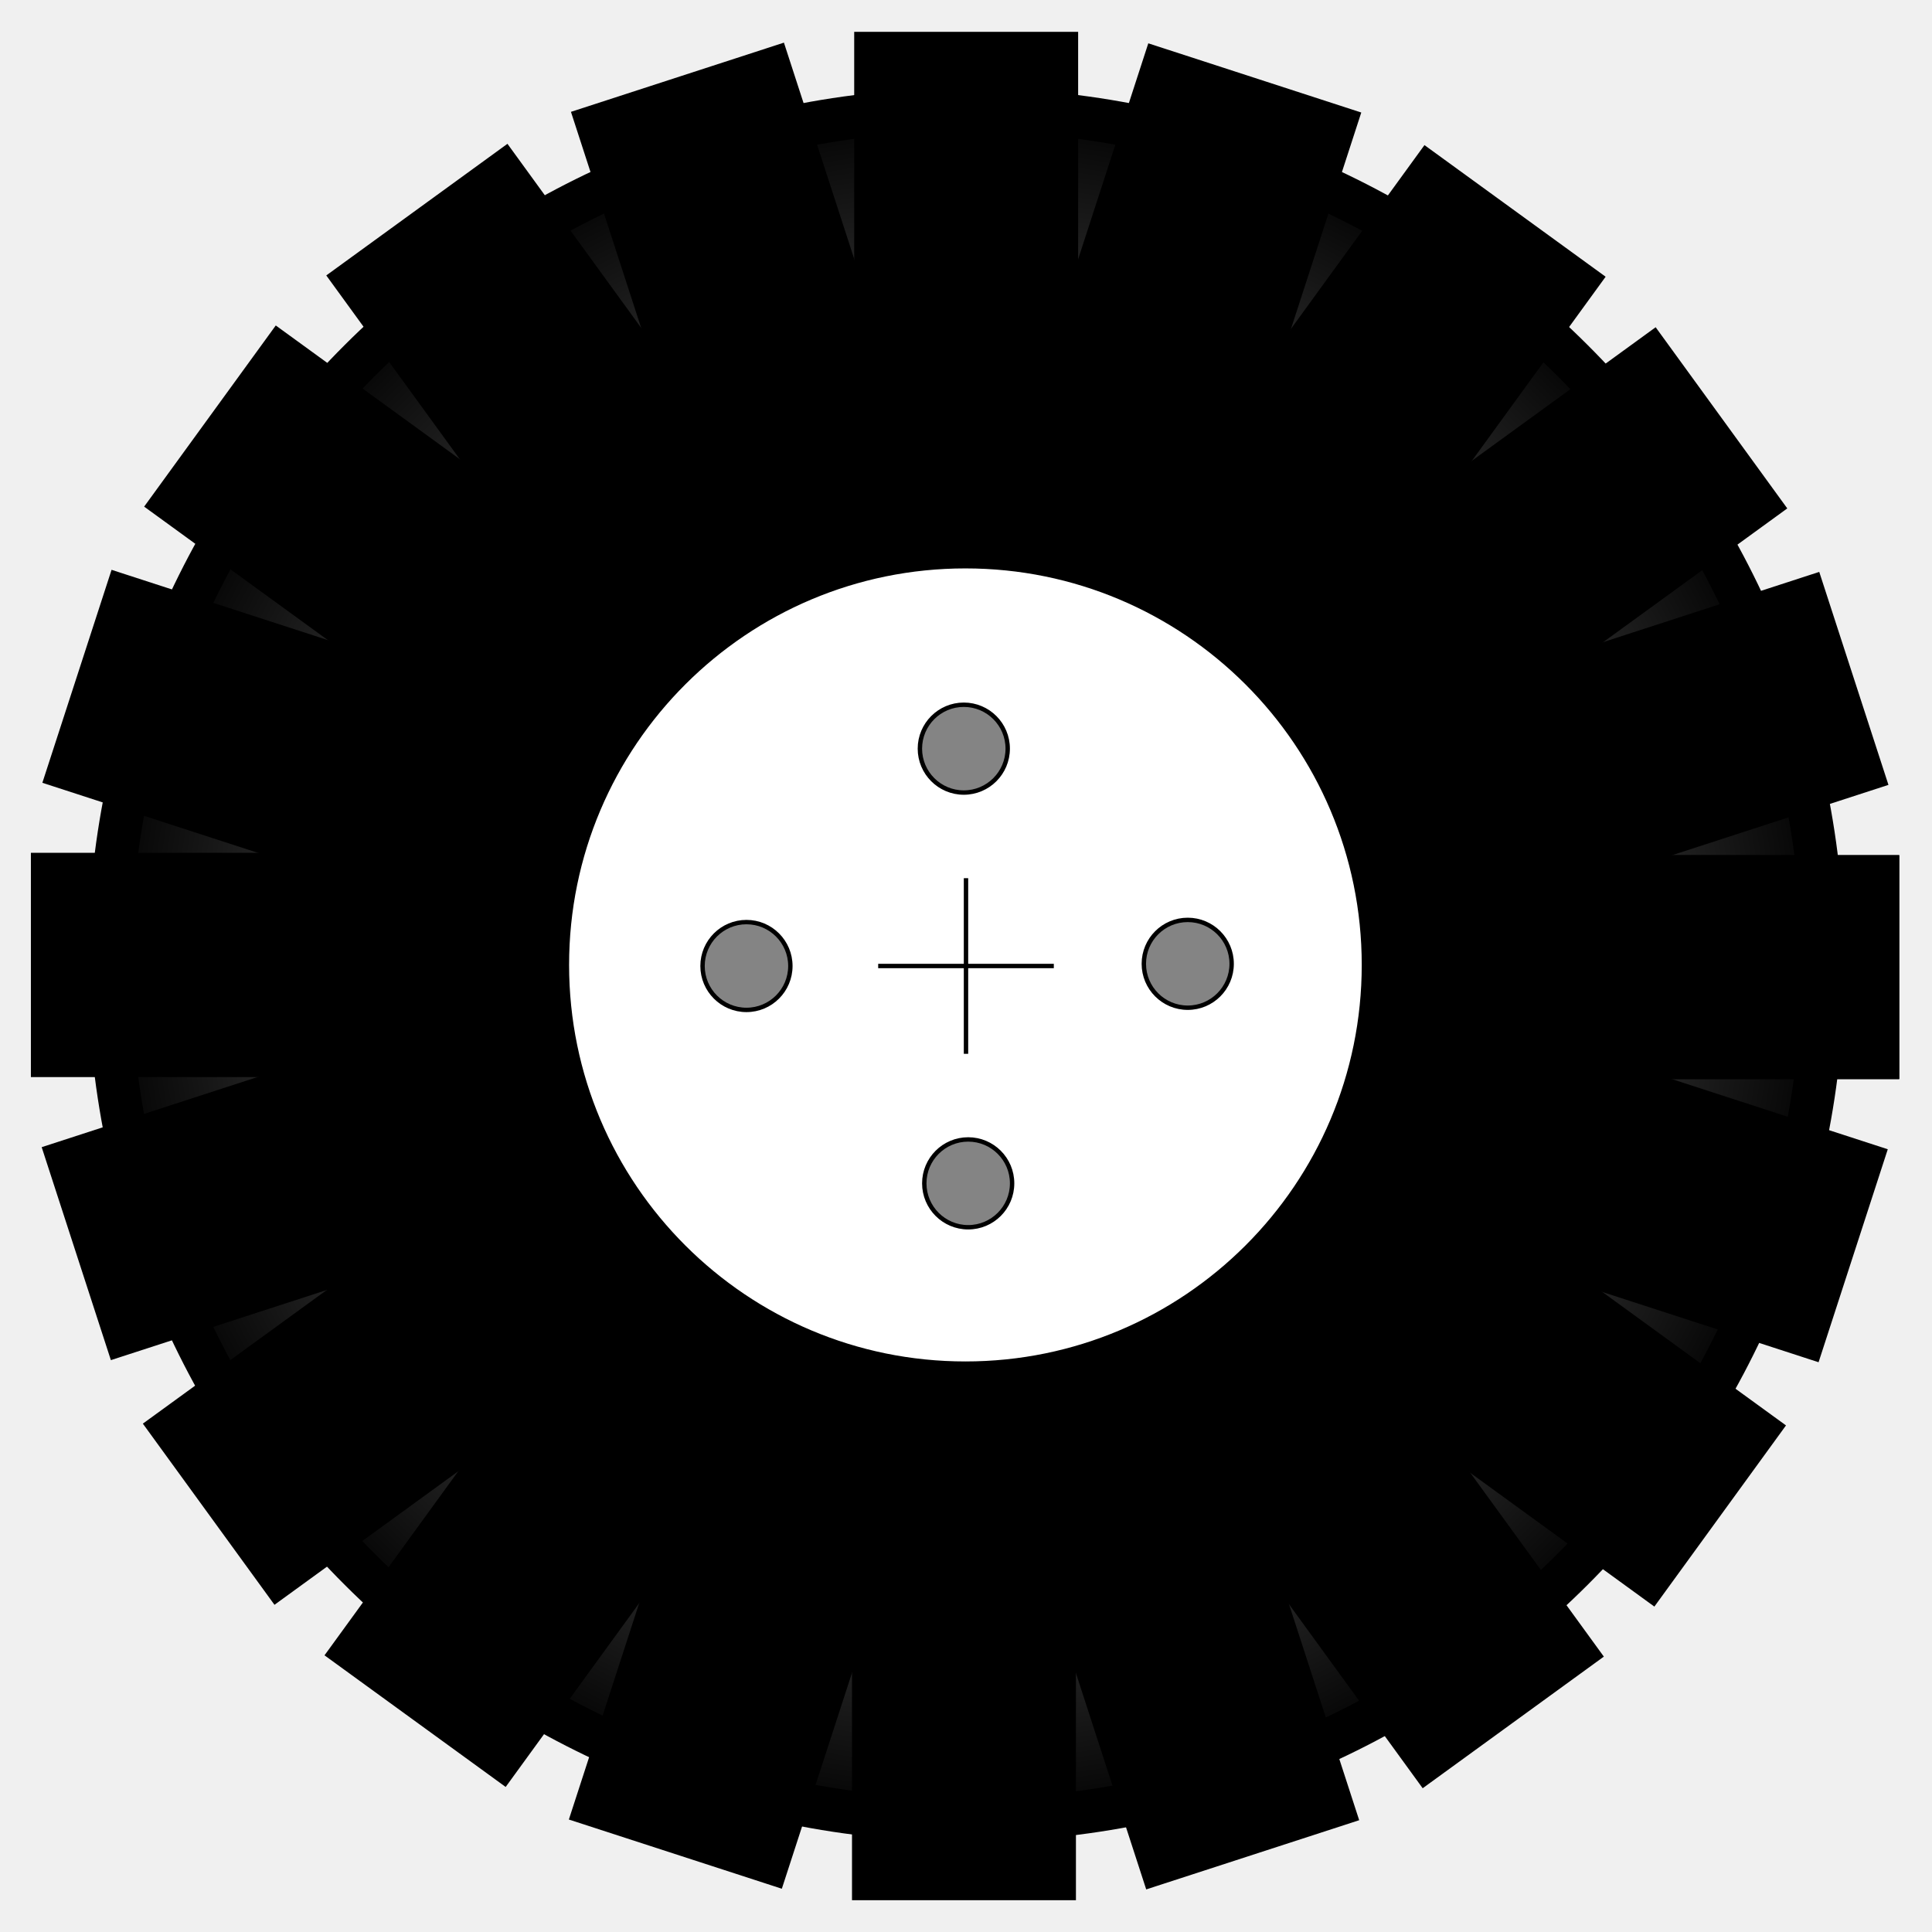
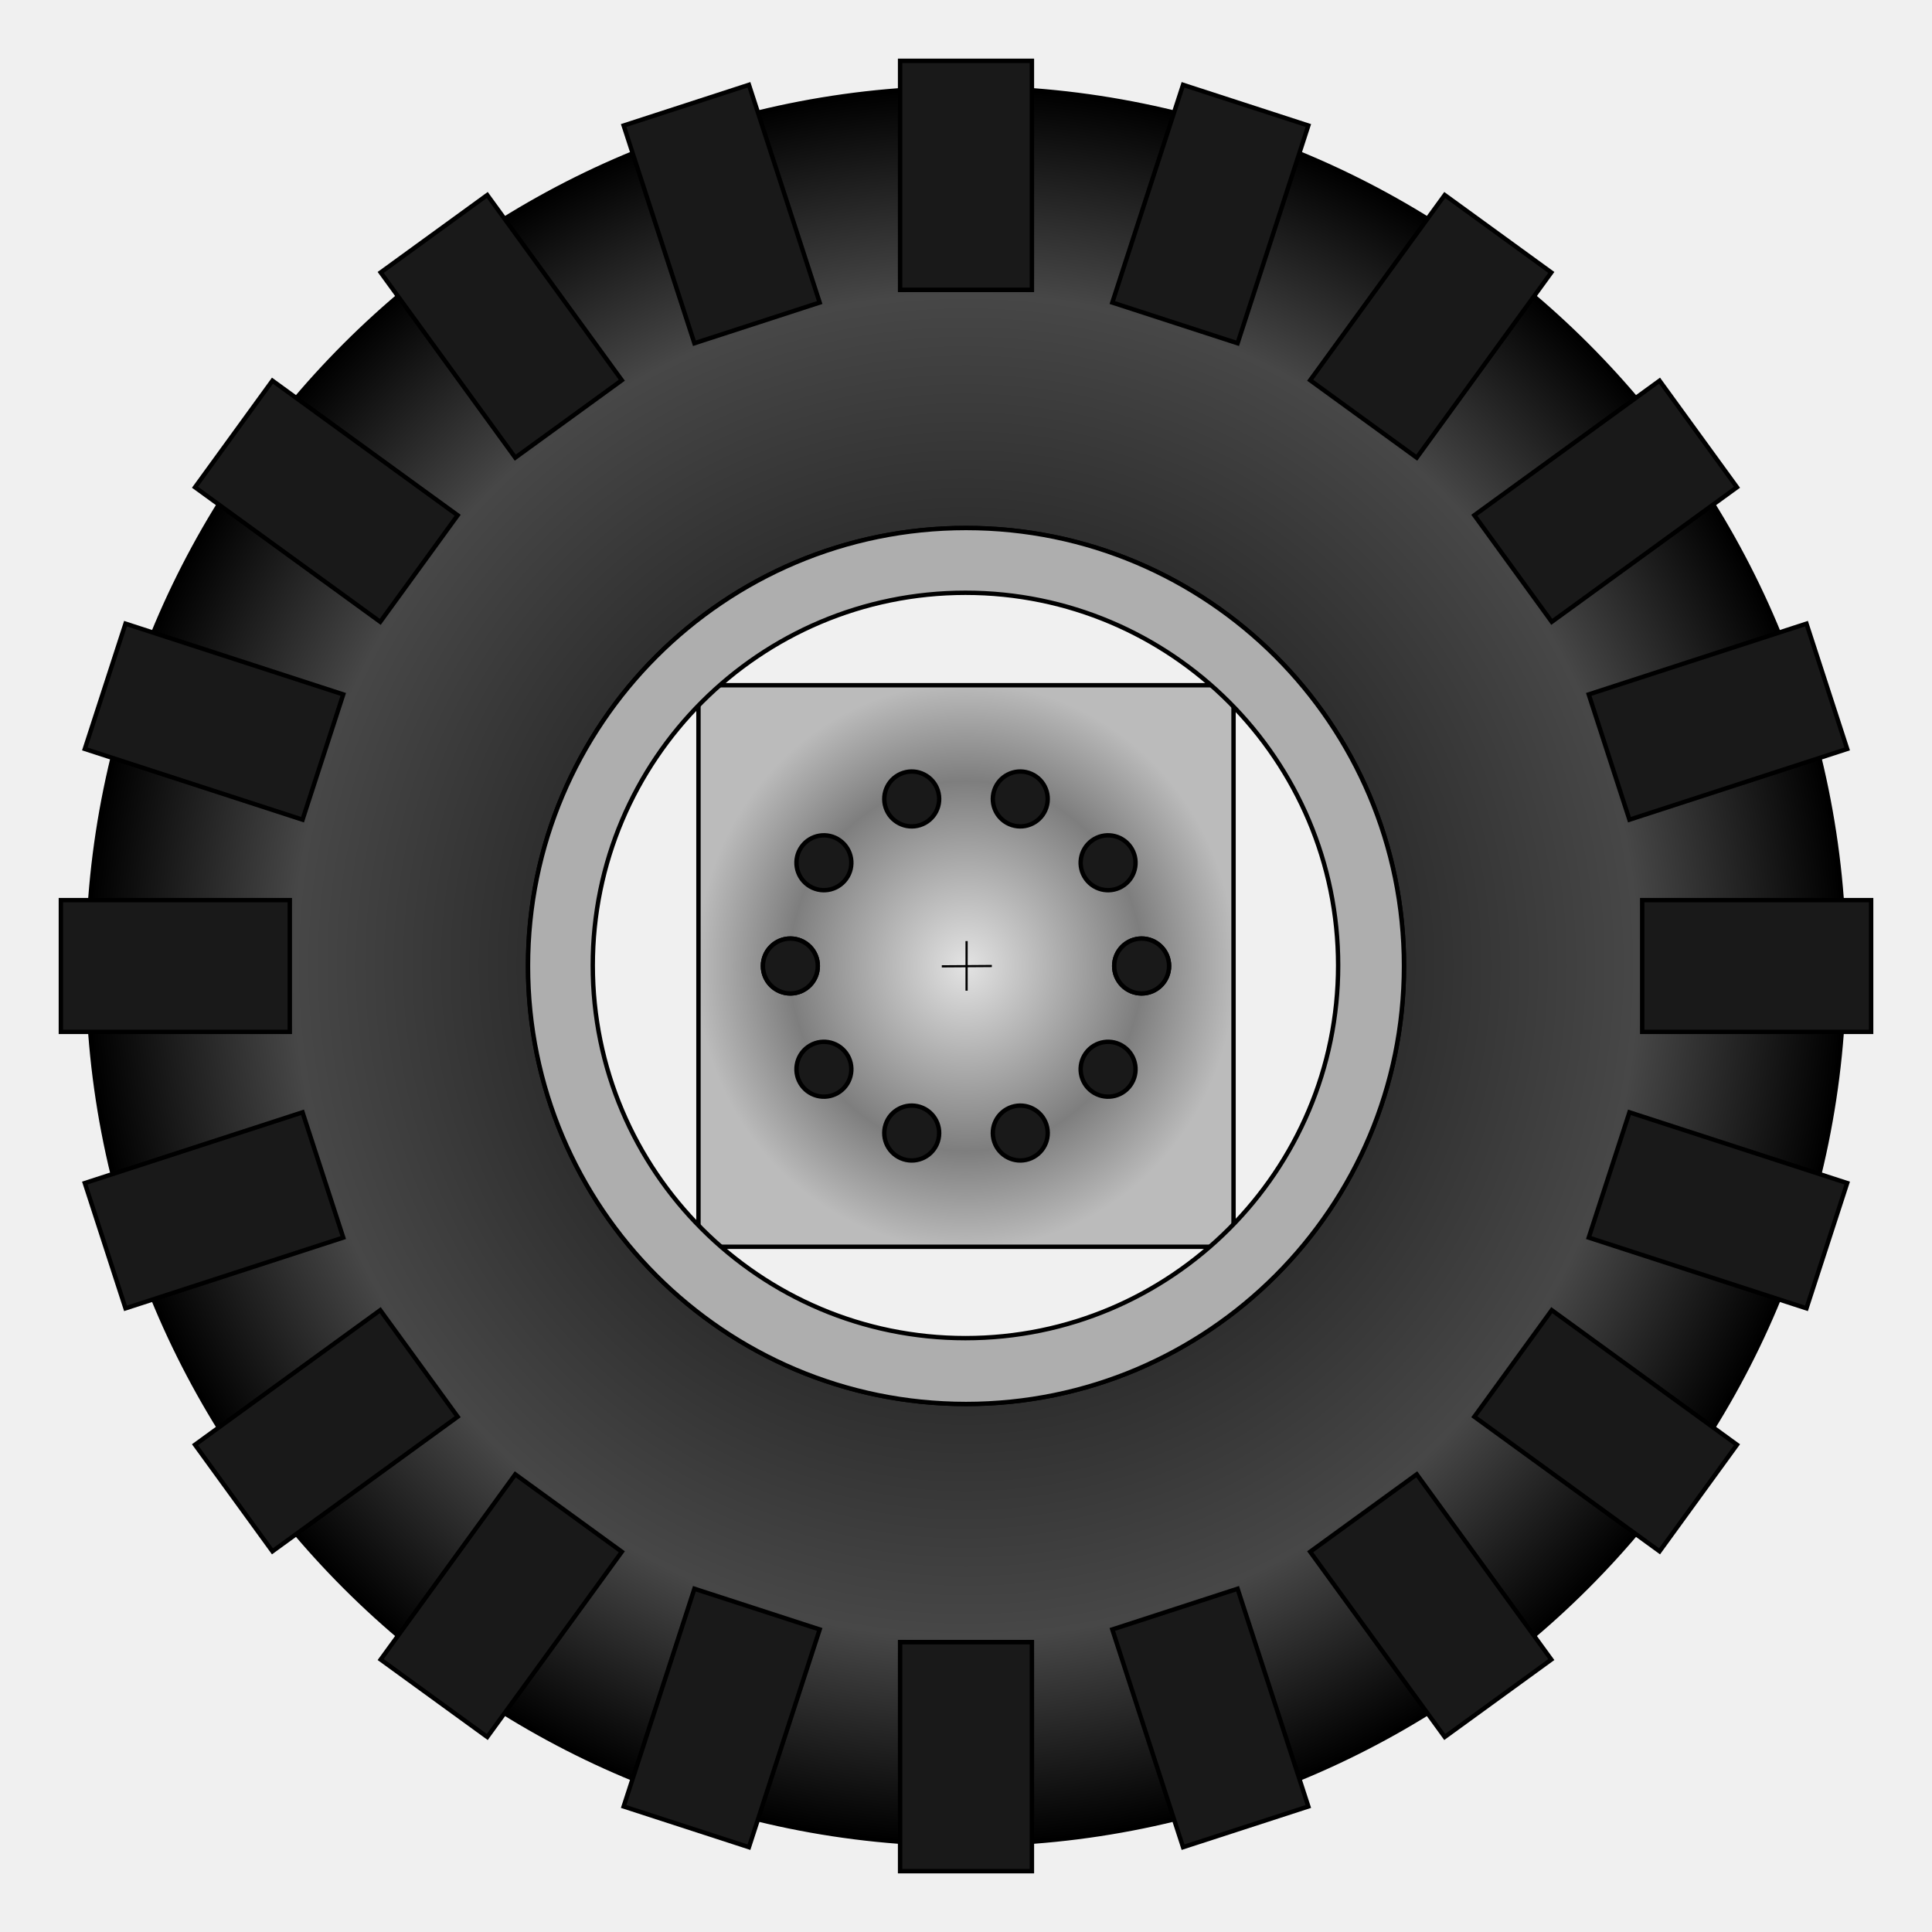
- <svg xmlns="http://www.w3.org/2000/svg" xmlns:xlink="http://www.w3.org/1999/xlink" height="3118.11" width="3118.11" id="svg2" version="1.0">
-   <defs id="defs4">
-     <linearGradient id="linearGradient10190">
-       <stop id="stop10192" offset="0" style="stop-color:#000000;stop-opacity:1;" />
-       <stop style="stop-color:#000000;stop-opacity:1;" offset="0.531" id="stop10198" />
-       <stop style="stop-color:#2c2c2c;stop-opacity:1;" offset="0.753" id="stop10196" />
-       <stop id="stop10194" offset="1" style="stop-color:#000000;stop-opacity:1;" />
+ <svg xmlns="http://www.w3.org/2000/svg" xmlns:xlink="http://www.w3.org/1999/xlink" height="3118.11" width="3118.11" id="svg2491" version="1.0">
+   <defs id="defs2493">
+     <linearGradient id="linearGradient11332">
+       <stop style="stop-color:#e3e3e3;stop-opacity:1;" offset="0" id="stop11334" />
+       <stop id="stop11340" offset="0.654" style="stop-color:#7e7e7e;stop-opacity:1;" />
+       <stop style="stop-color:#bbbbbb;stop-opacity:1;" offset="1" id="stop11336" />
    </linearGradient>
-     <linearGradient id="linearGradient6284">
-       <stop style="stop-color:#000000;stop-opacity:1;" offset="0" id="stop6286" />
-       <stop style="stop-color:#000000;stop-opacity:0;" offset="1" id="stop6288" />
+     <linearGradient id="linearGradient5508">
+       <stop style="stop-color:#000000;stop-opacity:1;" offset="0" id="stop5510" />
+       <stop id="stop6485" offset="0.765" style="stop-color:#474747;stop-opacity:1;" />
+       <stop style="stop-color:#000000;stop-opacity:1;" offset="1" id="stop5512" />
    </linearGradient>
-     <radialGradient xlink:href="#linearGradient10190" id="radialGradient10188" cx="1409.557" cy="1401.79" fx="1409.557" fy="1401.79" r="1444.99" gradientTransform="matrix(1,0,0,0.9892509,0,15.06799)" gradientUnits="userSpaceOnUse" />
+     <radialGradient xlink:href="#linearGradient5508" id="radialGradient5514" cx="1559.047" cy="1559.047" fx="1559.047" fy="1559.047" r="1417.328" gradientUnits="userSpaceOnUse" />
+     <radialGradient xlink:href="#linearGradient11332" id="radialGradient11338" cx="1559.055" cy="1559.055" fx="1559.055" fy="1559.055" r="435.335" gradientTransform="matrix(1,0,0,1.049059,0,-76.48512)" gradientUnits="userSpaceOnUse" />
  </defs>
  <g id="layer1">
-     <path style="opacity:1;fill:url(#radialGradient10188);fill-opacity:1;stroke:#000000;stroke-width:70.866;stroke-miterlimit:4;stroke-dasharray:none;stroke-opacity:1" id="path2160" d="M 2819.113 1401.79 A 1409.557 1394.024 0 1 1  0,1401.79 A 1409.557 1394.024 0 1 1  2819.113 1401.79 z" transform="matrix(0.9810895,0,0,0.9892352,176.4216,170.6223)" />
-     <path style="opacity:1;fill:#ffffff;fill-opacity:1;stroke:#000000;stroke-width:70.866;stroke-miterlimit:4;stroke-dasharray:none;stroke-opacity:1" id="path3138" d="M 2085.212 1409.557 A 673.714 702.837 0 1 1  737.784,1409.557 A 673.714 702.837 0 1 1  2085.212 1409.557 z" transform="matrix(1.002119,0,0,0.9588684,143.6199,205.7434)" />
-     <g id="g11221" transform="translate(142,140)">
-       <rect y="1240.157" x="-88.583" height="354.331" width="840.093" id="rect10248" style="opacity:1;fill:#000000;fill-opacity:1;stroke:#000000;stroke-width:7.087;stroke-miterlimit:4;stroke-dasharray:none;stroke-opacity:1" />
-       <rect y="1243.701" x="2079.592" height="354.331" width="840.093" id="rect11219" style="opacity:1;fill:#000000;fill-opacity:1;stroke:#000000;stroke-width:7.087;stroke-miterlimit:4;stroke-dasharray:none;stroke-opacity:1" />
+     <rect style="opacity:1;fill:url(#radialGradient11338);fill-opacity:1.0;fill-rule:nonzero;stroke:#000000;stroke-width:7.087;stroke-miterlimit:4;stroke-dasharray:none;stroke-opacity:1" id="rect3494" width="863.583" height="906.297" x="1127.264" y="1105.907" />
+     <path style="fill:url(#radialGradient5514);fill-opacity:1.0;fill-rule:nonzero;stroke:#000000;stroke-width:7.087;stroke-miterlimit:4;stroke-opacity:1;stroke-dasharray:none" d="M 1559.062 141.719 C 776.7 141.719 141.719 776.7 141.719 1559.062 C 141.719 2341.425 776.7 2976.375 1559.062 2976.375 C 2341.425 2976.375 2976.375 2341.425 2976.375 1559.062 C 2976.375 776.7 2341.425 141.719 1559.062 141.719 z M 1559.062 852.156 C 1949.268 852.156 2265.938 1168.857 2265.938 1559.062 C 2265.937 1949.268 1949.268 2265.938 1559.062 2265.938 C 1168.857 2265.937 852.156 1949.268 852.156 1559.062 C 852.156 1168.857 1168.857 852.156 1559.062 852.156 z " id="path2519" />
+     <path style="fill:#aeaeae;fill-opacity:1;fill-rule:nonzero;stroke:#000000;stroke-width:7.087;stroke-miterlimit:4;stroke-opacity:1;stroke-dasharray:none" d="M 1559.062 852.156 C 1168.857 852.156 852.156 1168.857 852.156 1559.062 C 852.156 1949.268 1168.857 2265.937 1559.062 2265.938 C 1949.268 2265.938 2265.937 1949.268 2265.938 1559.062 C 2265.938 1168.857 1949.268 852.156 1559.062 852.156 z M 1558.156 956.688 C 1890.172 956.687 2159.656 1226.14 2159.656 1558.156 C 2159.656 1890.173 1890.173 2159.656 1558.156 2159.656 C 1226.14 2159.656 956.688 1890.173 956.688 1558.156 C 956.687 1226.14 1226.14 956.688 1558.156 956.688 z " id="path3492" />
+     <g id="g16239">
+       <rect y="98.242" x="1452.756" height="369.475" width="212.598" id="rect15266" style="opacity:1;fill:#191919;fill-opacity:1;fill-rule:nonzero;stroke:#000000;stroke-width:7.087;stroke-miterlimit:4;stroke-dasharray:none;stroke-opacity:1" />
+       <rect y="2650.394" x="1452.756" height="369.475" width="212.598" id="rect16237" style="opacity:1;fill:#191919;fill-opacity:1;fill-rule:nonzero;stroke:#000000;stroke-width:7.087;stroke-miterlimit:4;stroke-dasharray:none;stroke-opacity:1" />
    </g>
-     <use x="0" y="0" xlink:href="#g11221" id="use11225" width="2834.646" height="2834.646" />
-     <use x="0" y="0" xlink:href="#g11221" transform="matrix(0.9510565,0.309017,-0.309017,0.9510565,558.0186,-405.0018)" id="use11227" width="2834.646" height="2834.646" />
-     <use x="0" y="0" xlink:href="#g11221" transform="matrix(0.809017,0.5877853,-0.5877853,0.809017,1213.883,-617.7448)" id="use11229" width="2834.646" height="2834.646" />
-     <use x="0" y="0" xlink:href="#g11221" transform="matrix(0.5877853,0.809017,-0.809017,0.5877853,1903.375,-617.4033)" id="use11231" width="2834.646" height="2834.646" />
-     <use x="0" y="0" xlink:href="#g11221" transform="matrix(0.309017,0.9510565,-0.9510565,0.309017,2559.03,-404.011)" id="use11233" width="2834.646" height="2834.646" />
-     <use x="0" y="0" xlink:href="#g11221" transform="matrix(0,1,-1,0,3116.646,1.54322)" id="use11235" width="2834.646" height="2834.646" />
-     <use x="0" y="0" xlink:href="#g11221" transform="matrix(-0.309017,0.9510565,-0.9510565,-0.309017,3521.644,559.5618)" id="use11237" width="2834.646" height="2834.646" />
-     <use x="0" y="0" xlink:href="#g11221" transform="matrix(-0.5877853,0.809017,-0.809017,-0.5877853,3734.39,1215.426)" id="use11239" width="2834.646" height="2834.646" />
-     <use x="0" y="0" xlink:href="#g11221" transform="matrix(-0.809017,0.5877853,-0.5877853,-0.809017,3734.049,1904.918)" id="use11241" width="2834.646" height="2834.646" />
-     <use x="0" y="0" xlink:href="#g11221" transform="matrix(-0.9510565,0.309017,-0.309017,-0.9510565,3520.654,2560.573)" id="use11243" width="2834.646" height="2834.646" />
-     <path style="fill:none;fill-rule:evenodd;stroke:#000000;stroke-width:7.087;stroke-linecap:butt;stroke-linejoin:miter;stroke-opacity:1;stroke-miterlimit:4;stroke-dasharray:none" d="M 1417.323,1559.055 L 1700.787,1559.055" id="path2207" />
-     <path style="fill:none;fill-rule:evenodd;stroke:#000000;stroke-width:7.087;stroke-linecap:butt;stroke-linejoin:miter;stroke-opacity:1;stroke-miterlimit:4;stroke-dasharray:none" d="M 1559.055,1417.323 L 1559.055,1700.787" id="path2209" />
-     <path style="opacity:1;fill:#848484;fill-opacity:1;stroke:#000000;stroke-width:7.087;stroke-miterlimit:4;stroke-dasharray:none;stroke-opacity:1" id="path2211" d="M 1275.591 1559.055 A 70.866 70.866 0 1 1  1133.858,1559.055 A 70.866 70.866 0 1 1  1275.591 1559.055 z" />
-     <path style="opacity:1;fill:#848484;fill-opacity:1;stroke:#000000;stroke-width:7.087;stroke-miterlimit:4;stroke-dasharray:none;stroke-opacity:1" id="path3317" d="M 1275.591 1559.055 A 70.866 70.866 0 1 1  1133.858,1559.055 A 70.866 70.866 0 1 1  1275.591 1559.055 z" transform="translate(350.7874,-350.7873)" />
-     <path style="opacity:1;fill:#848484;fill-opacity:1;stroke:#000000;stroke-width:7.087;stroke-miterlimit:4;stroke-dasharray:none;stroke-opacity:1" id="path3319" d="M 1275.591 1559.055 A 70.866 70.866 0 1 1  1133.858,1559.055 A 70.866 70.866 0 1 1  1275.591 1559.055 z" transform="translate(712.2048,-3.54325)" />
-     <path style="opacity:1;fill:#848484;fill-opacity:1;stroke:#000000;stroke-width:7.087;stroke-miterlimit:4;stroke-dasharray:none;stroke-opacity:1" id="path3321" d="M 1275.591 1559.055 A 70.866 70.866 0 1 1  1133.858,1559.055 A 70.866 70.866 0 1 1  1275.591 1559.055 z" transform="translate(357.8741,350.7875)" />
+     <use x="0" y="0" xlink:href="#g16239" id="use16243" />
+     <use x="0" y="0" xlink:href="#g16239" transform="matrix(0.9510565,0.309017,-0.309017,0.9510565,558.0801,-405.4689)" id="use16245" />
+     <use x="0" y="0" xlink:href="#g16239" transform="matrix(0.809017,0.5877853,-0.5877853,0.809017,1214.143,-618.6366)" id="use16247" />
+     <use x="0" y="0" xlink:href="#g16239" transform="matrix(0.5877853,0.809017,-0.809017,0.5877853,1903.967,-618.6366)" id="use16249" />
+     <use x="0" y="0" xlink:href="#g16239" transform="matrix(0.309017,0.9510565,-0.9510565,0.309017,2560.03,-405.4689)" id="use16251" />
+     <use x="0" y="0" xlink:href="#g16239" transform="matrix(0,1,-1,0,3118.11,-3.0517578e-5)" id="use16253" />
+     <use x="0" y="0" xlink:href="#g16239" transform="matrix(-0.309017,0.9510565,-0.9510565,-0.309017,3523.579,558.0801)" id="use16255" />
+     <use x="0" y="0" xlink:href="#g16239" transform="matrix(-0.5877853,0.809017,-0.809017,-0.5877853,3736.747,1214.142)" id="use16257" />
+     <use x="0" y="0" xlink:href="#g16239" transform="matrix(-0.809017,0.5877853,-0.5877853,-0.809017,3736.747,1903.967)" id="use16259" />
+     <use x="0" y="0" xlink:href="#g16239" transform="matrix(-0.9510565,0.309017,-0.309017,-0.9510565,3523.579,2560.03)" id="use16261" />
+     <g id="g16275">
+       <path d="M 1319.882 1559.055 A 44.291 44.291 0 1 1  1231.299,1559.055 A 44.291 44.291 0 1 1  1319.882 1559.055 z" id="path16271" style="opacity:1;fill:#191919;fill-opacity:1;fill-rule:nonzero;stroke:#000000;stroke-width:7.087;stroke-miterlimit:4;stroke-dasharray:none;stroke-opacity:1" />
+       <path transform="translate(566.9291,-4.6289063e-5)" d="M 1319.882 1559.055 A 44.291 44.291 0 1 1  1231.299,1559.055 A 44.291 44.291 0 1 1  1319.882 1559.055 z" id="path16273" style="opacity:1;fill:#191919;fill-opacity:1;fill-rule:nonzero;stroke:#000000;stroke-width:7.087;stroke-miterlimit:4;stroke-dasharray:none;stroke-opacity:1" />
+     </g>
+     <use x="0" y="0" xlink:href="#g16275" id="use16279" />
+     <use x="0" y="0" xlink:href="#g16275" transform="matrix(0.809017,0.5877853,-0.5877853,0.809017,1214.143,-618.6366)" id="use16281" />
+     <use x="0" y="0" xlink:href="#g16275" transform="matrix(0.309017,0.9510565,-0.9510565,0.309017,2560.03,-405.469)" id="use16283" />
+     <use x="0" y="0" xlink:href="#g16275" transform="matrix(-0.309017,0.9510565,-0.9510565,-0.309017,3523.579,558.08)" id="use16285" />
+     <use x="0" y="0" xlink:href="#g16275" transform="matrix(-0.809017,0.5877853,-0.5877853,-0.809017,3736.747,1903.967)" id="use16287" />
+     <path style="fill:none;fill-rule:evenodd;stroke:#000000;stroke-width:3.543;stroke-linecap:butt;stroke-linejoin:miter;stroke-opacity:1;stroke-miterlimit:4;stroke-dasharray:none" d="M 1520,1559.623 L 1600.772,1559.055" id="path17258" />
+     <path style="fill:none;fill-rule:evenodd;stroke:#000000;stroke-width:3.543;stroke-linecap:butt;stroke-linejoin:miter;stroke-opacity:1;stroke-miterlimit:4;stroke-dasharray:none" d="M 1560,1518.848 L 1560,1598.887" id="path17260" />
  </g>
</svg>
